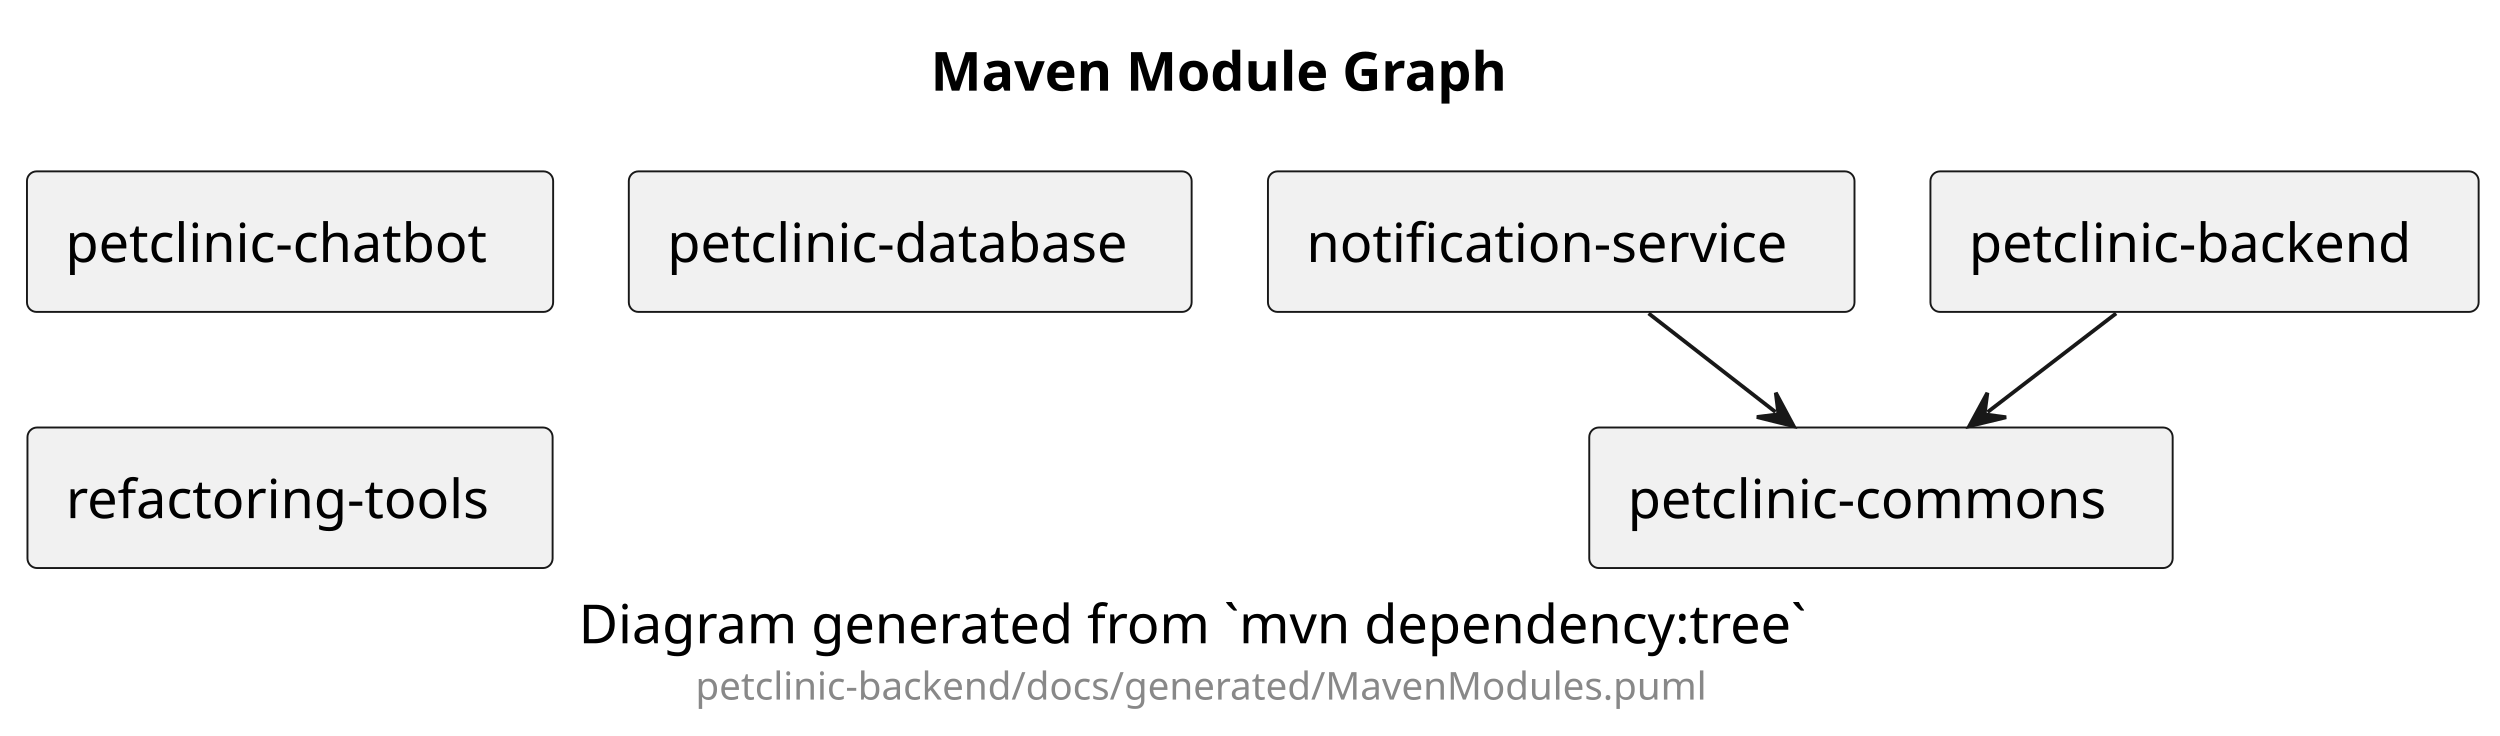
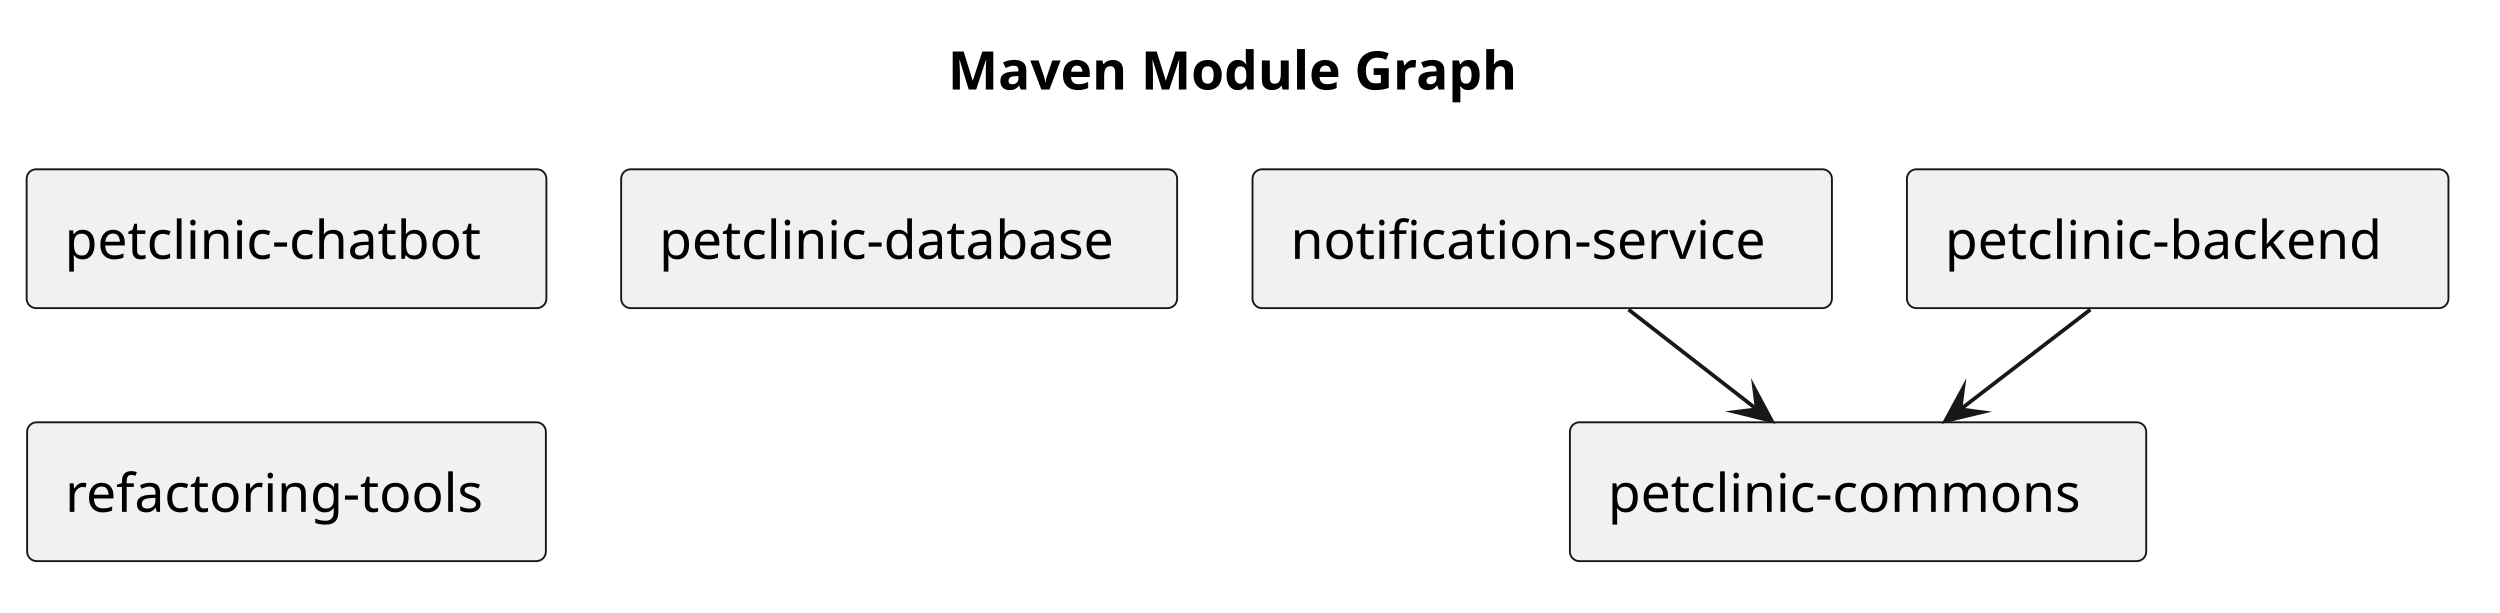
- <svg xmlns="http://www.w3.org/2000/svg" contentStyleType="text/css" data-diagram-type="DESCRIPTION" height="191px" preserveAspectRatio="none" style="width:649px;height:191px;background:#FFFFFF;" version="1.1" viewBox="0 0 649 191" width="649px" zoomAndPan="magnify">
+ <svg xmlns="http://www.w3.org/2000/svg" version="1.1" data-diagram-type="DESCRIPTION" style="width:657px;height:161px;background:#FFFFFF;" width="657px" height="161px" viewBox="0 0 657 161" zoomAndPan="magnify" preserveAspectRatio="none" contentStyleType="text/css">
  <defs />
-   <g>
+   <g font-family="sans-serif" lengthAdjust="spacing">
    <g class="title" data-source-line="2">
-       <text fill="#000000" font-family="sans-serif" font-size="14" font-weight="bold" lengthAdjust="spacing" textLength="152.25" x="241.603" y="23.535">Maven Module Graph</text>
+       <text x="249.103" y="23.535" fill="#000" font-size="14" textLength="152.25" font-weight="700">Maven Module Graph</text>
    </g>
-     <g class="entity" data-qualified-name="notification_service" data-source-line="11" id="ent0002">
-       <rect fill="#F1F1F1" height="36.488" rx="2.5" ry="2.5" style="stroke:#181818;stroke-width:0.5;" width="152.269" x="329.16" y="44.488" />
-       <text fill="#000000" font-family="sans-serif" font-size="14" lengthAdjust="spacing" textLength="132.269" x="339.16" y="68.023">notification-service</text>
+     <g class="entity" data-qualified-name="notification_service" id="ent0001" data-source-line="9">
+       <rect x="329.16" y="44.488" width="152.269" height="36.488" fill="#F1F1F1" style="stroke:#181818;stroke-width:0.5;" rx="2.5" ry="2.5" />
+       <text x="339.16" y="68.023" fill="#000" font-size="14" textLength="132.269">notification-service</text>
    </g>
-     <g class="entity" data-qualified-name="petclinic_backend" data-source-line="12" id="ent0003">
-       <rect fill="#F1F1F1" height="36.488" rx="2.5" ry="2.5" style="stroke:#181818;stroke-width:0.5;" width="142.315" x="501.14" y="44.488" />
-       <text fill="#000000" font-family="sans-serif" font-size="14" lengthAdjust="spacing" textLength="122.315" x="511.14" y="68.023">petclinic-backend</text>
+     <g class="entity" data-qualified-name="petclinic_backend" id="ent0002" data-source-line="10">
+       <rect x="501.14" y="44.488" width="142.315" height="36.488" fill="#F1F1F1" style="stroke:#181818;stroke-width:0.5;" rx="2.5" ry="2.5" />
+       <text x="511.14" y="68.023" fill="#000" font-size="14" textLength="122.315">petclinic-backend</text>
    </g>
-     <g class="entity" data-qualified-name="petclinic_chatbot" data-source-line="13" id="ent0004">
-       <rect fill="#F1F1F1" height="36.488" rx="2.5" ry="2.5" style="stroke:#181818;stroke-width:0.5;" width="136.594" x="7" y="44.488" />
-       <text fill="#000000" font-family="sans-serif" font-size="14" lengthAdjust="spacing" textLength="116.594" x="17" y="68.023">petclinic-chatbot</text>
+     <g class="entity" data-qualified-name="petclinic_chatbot" id="ent0003" data-source-line="11">
+       <rect x="7" y="44.488" width="136.594" height="36.488" fill="#F1F1F1" style="stroke:#181818;stroke-width:0.5;" rx="2.5" ry="2.5" />
+       <text x="17" y="68.023" fill="#000" font-size="14" textLength="116.594">petclinic-chatbot</text>
    </g>
-     <g class="entity" data-qualified-name="petclinic_commons" data-source-line="14" id="ent0005">
-       <rect fill="#F1F1F1" height="36.488" rx="2.5" ry="2.5" style="stroke:#181818;stroke-width:0.5;" width="151.455" x="412.57" y="110.978" />
-       <text fill="#000000" font-family="sans-serif" font-size="14" lengthAdjust="spacing" textLength="131.455" x="422.57" y="134.513">petclinic-commons</text>
+     <g class="entity" data-qualified-name="petclinic_commons" id="ent0004" data-source-line="12">
+       <rect x="412.57" y="110.978" width="151.455" height="36.488" fill="#F1F1F1" style="stroke:#181818;stroke-width:0.5;" rx="2.5" ry="2.5" />
+       <text x="422.57" y="134.513" fill="#000" font-size="14" textLength="131.455">petclinic-commons</text>
    </g>
-     <g class="entity" data-qualified-name="petclinic_database" data-source-line="15" id="ent0006">
-       <rect fill="#F1F1F1" height="36.488" rx="2.5" ry="2.5" style="stroke:#181818;stroke-width:0.5;" width="146.109" x="163.24" y="44.488" />
-       <text fill="#000000" font-family="sans-serif" font-size="14" lengthAdjust="spacing" textLength="126.109" x="173.24" y="68.023">petclinic-database</text>
+     <g class="entity" data-qualified-name="petclinic_database" id="ent0005" data-source-line="13">
+       <rect x="163.24" y="44.488" width="146.109" height="36.488" fill="#F1F1F1" style="stroke:#181818;stroke-width:0.5;" rx="2.5" ry="2.5" />
+       <text x="173.24" y="68.023" fill="#000" font-size="14" textLength="126.109">petclinic-database</text>
    </g>
-     <g class="entity" data-qualified-name="refactoring_tools" data-source-line="16" id="ent0007">
-       <rect fill="#F1F1F1" height="36.488" rx="2.5" ry="2.5" style="stroke:#181818;stroke-width:0.5;" width="136.327" x="7.13" y="110.978" />
-       <text fill="#000000" font-family="sans-serif" font-size="14" lengthAdjust="spacing" textLength="116.327" x="17.13" y="134.513">refactoring-tools</text>
+     <g class="entity" data-qualified-name="refactoring_tools" id="ent0006" data-source-line="14">
+       <rect x="7.13" y="110.978" width="136.327" height="36.488" fill="#F1F1F1" style="stroke:#181818;stroke-width:0.5;" rx="2.5" ry="2.5" />
+       <text x="17.13" y="134.513" fill="#000" font-size="14" textLength="116.327">refactoring-tools</text>
    </g>
-     <g class="link" data-entity-1="ent0002" data-entity-2="ent0005" data-link-type="dependency" data-source-line="18" id="lnk8">
-       <path d="M427.98,81.358 C439.69,90.458 449.204,97.845 460.904,106.945" fill="none" id="notification_service-to-petclinic_commons" style="stroke:#181818;stroke-width:1;" />
-       <polygon fill="#181818" points="465.64,110.628,460.992,101.945,461.693,107.559,456.08,108.26,465.64,110.628" style="stroke:#181818;stroke-width:1;" />
+     <g class="link" data-entity-1="ent0001" data-entity-2="ent0004" id="lnk7" data-source-line="16" data-link-type="dependency">
+       <path d="M427.98,81.358 C439.69,90.458 449.993,98.459 461.693,107.559" style="stroke:#181818;stroke-width:1;" fill="none" id="notification_service-to-petclinic_commons" />
+       <polygon points="465.64,110.628,460.992,101.945,461.693,107.559,456.08,108.26,465.64,110.628" fill="#181818" style="stroke:#181818;stroke-width:1;stroke-linejoin:miter;stroke-miterlimit:10;" />
    </g>
-     <g class="link" data-entity-1="ent0003" data-entity-2="ent0005" data-link-type="dependency" data-source-line="19" id="lnk9">
-       <path d="M549.34,81.358 C537.49,90.458 527.829,97.874 515.979,106.974" fill="none" id="petclinic_backend-to-petclinic_commons" style="stroke:#181818;stroke-width:1;" />
-       <polygon fill="#181818" points="511.22,110.628,520.794,108.319,515.186,107.583,515.922,101.974,511.22,110.628" style="stroke:#181818;stroke-width:1;" />
-     </g>
-     <g class="caption" data-source-line="3">
-       <text fill="#000000" font-family="sans-serif" font-size="14" lengthAdjust="spacing" textLength="335.009" x="150.223" y="167.002">Diagram generated from `mvn dependency:tree`</text>
-     </g>
-     <g class="footer" data-source-line="4">
-       <text fill="#888888" font-family="sans-serif" font-size="10" lengthAdjust="spacing" textLength="274.356" x="180.55" y="181.623">petclinic-backend/docs/generated/MavenModules.puml</text>
+     <g class="link" data-entity-1="ent0002" data-entity-2="ent0004" id="lnk8" data-source-line="17" data-link-type="dependency">
+       <path d="M549.34,81.358 C537.49,90.458 527.036,98.483 515.186,107.583" style="stroke:#181818;stroke-width:1;" fill="none" id="petclinic_backend-to-petclinic_commons" />
+       <polygon points="511.22,110.628,520.794,108.319,515.186,107.583,515.922,101.974,511.22,110.628" fill="#181818" style="stroke:#181818;stroke-width:1;stroke-linejoin:miter;stroke-miterlimit:10;" />
    </g>
  </g>
</svg>
